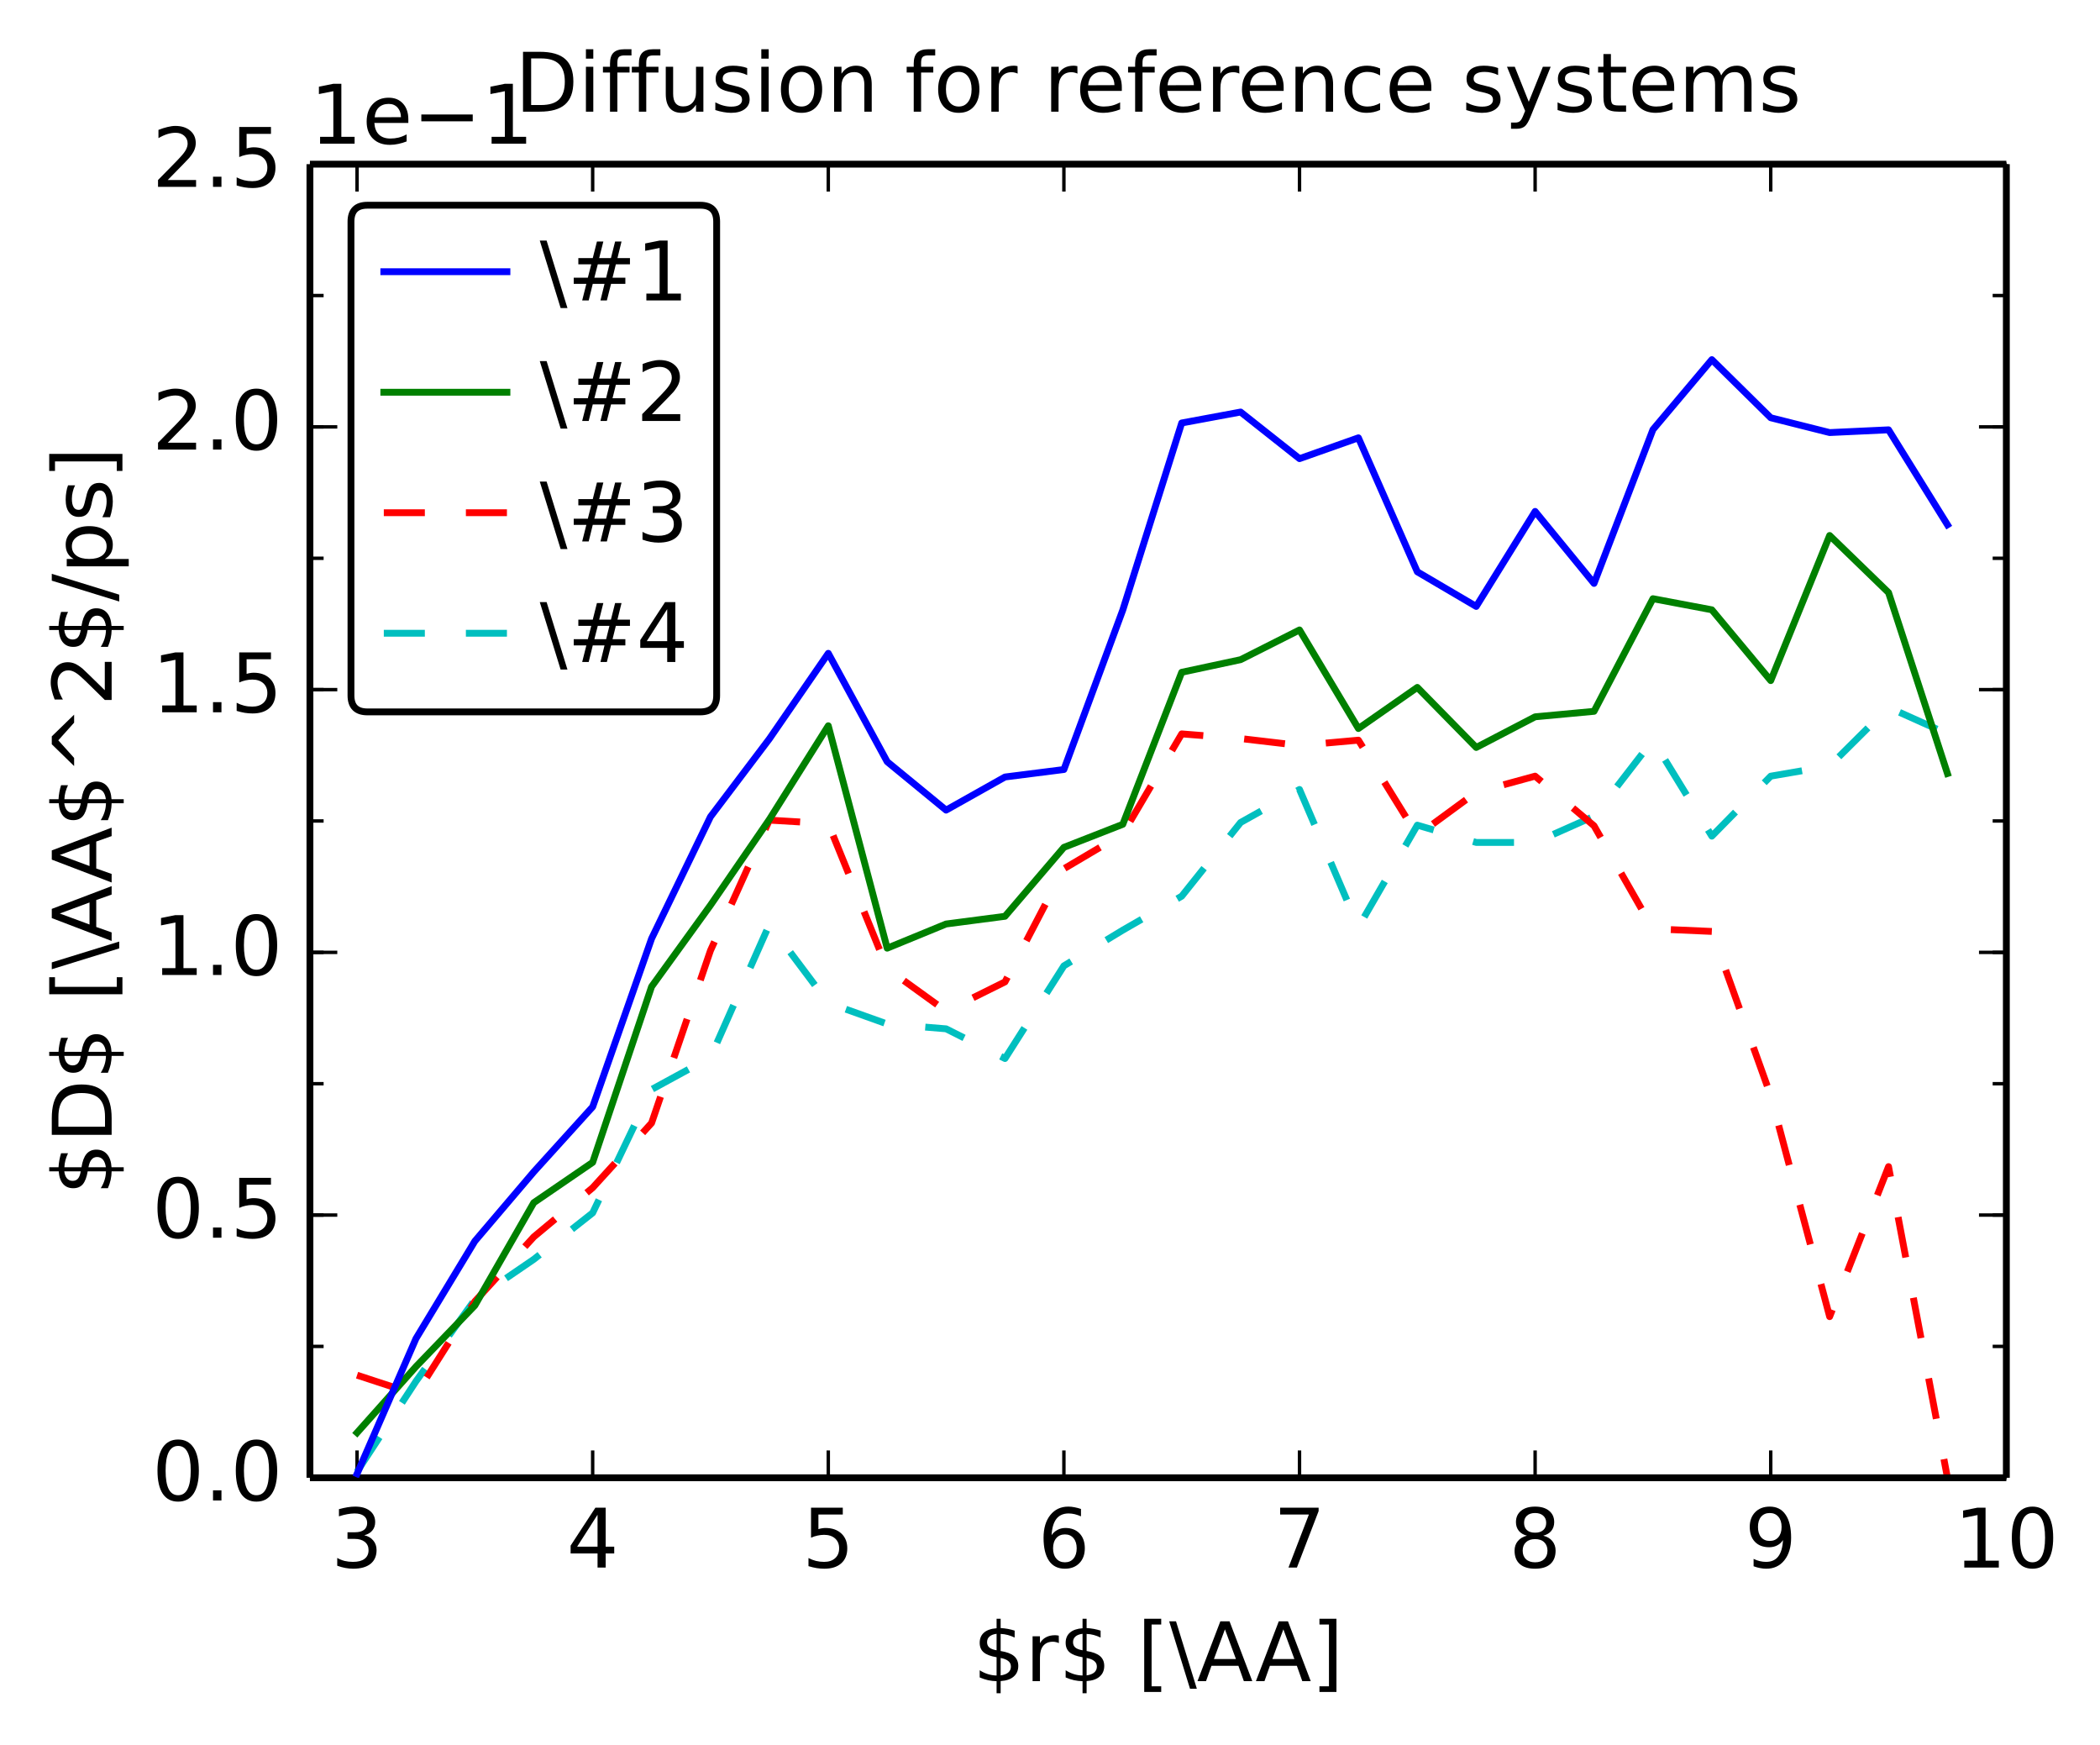
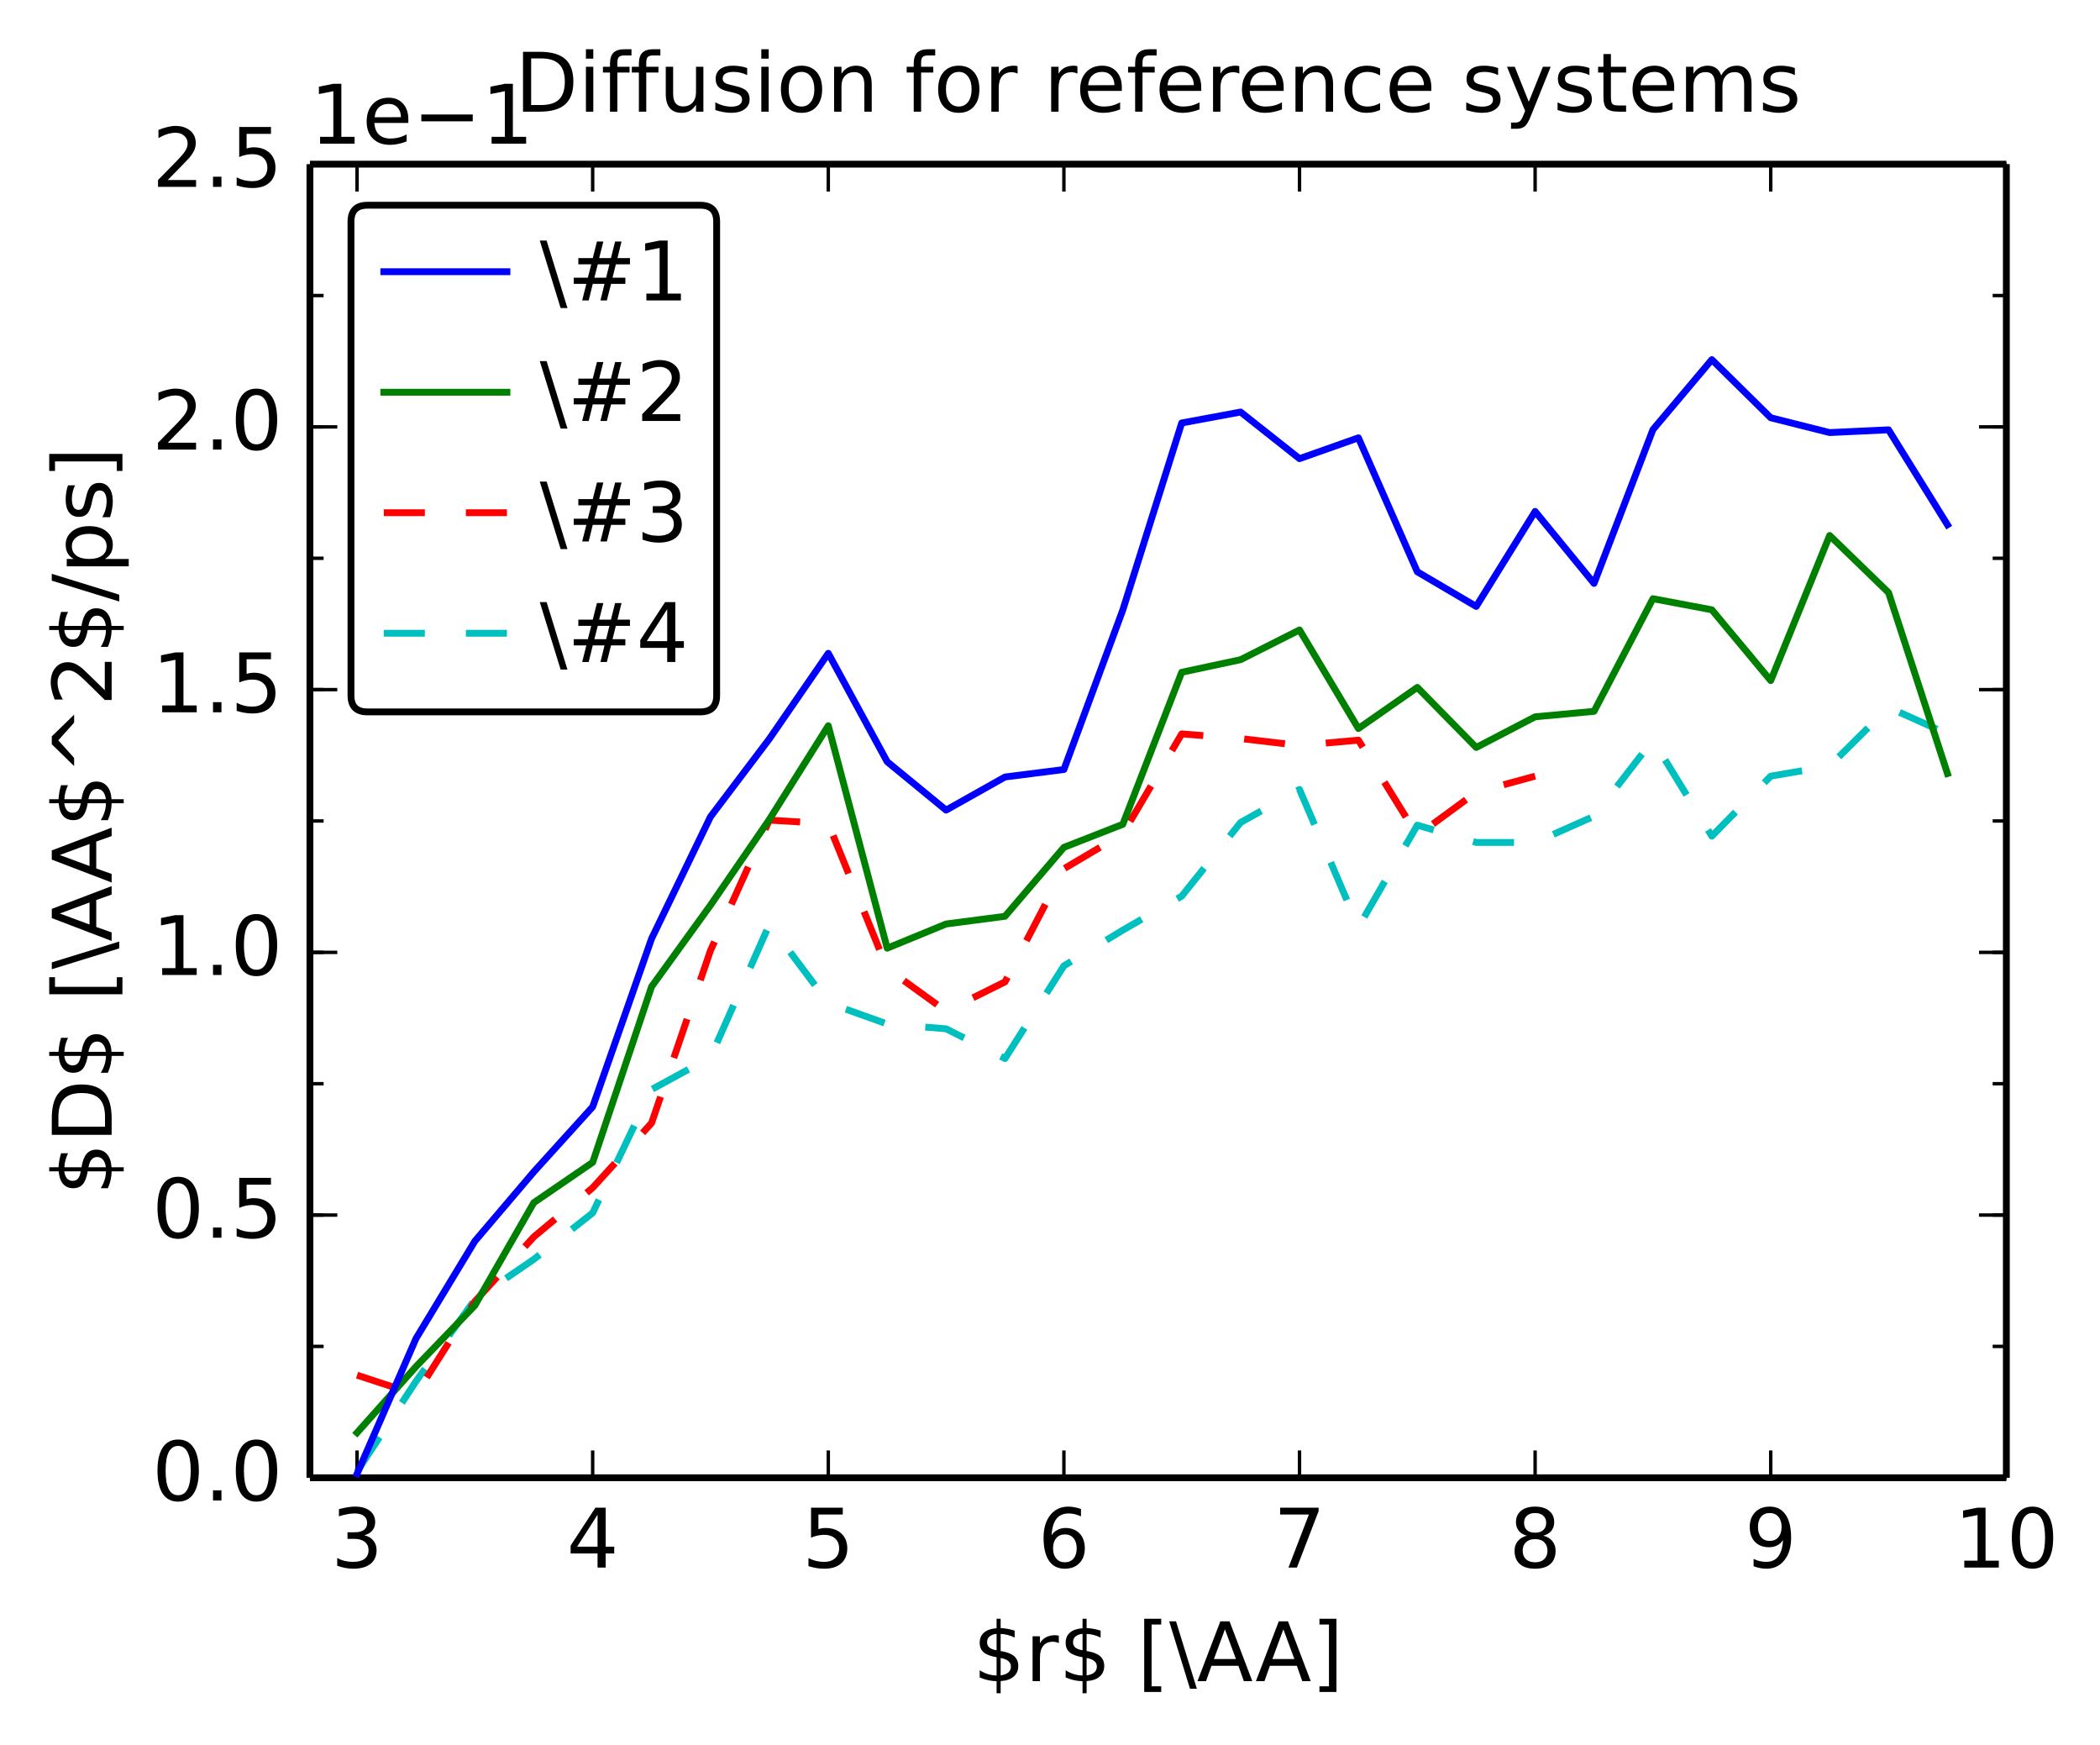
<svg xmlns="http://www.w3.org/2000/svg" xmlns:xlink="http://www.w3.org/1999/xlink" height="255pt" version="1.1" viewBox="0 0 307 255" width="307pt">
  <defs>
    <style type="text/css">
*{stroke-linecap:butt;stroke-linejoin:round;}
  </style>
  </defs>
  <g id="figure_1">
    <g id="patch_1">
      <path d=" M0 255.426 L307.087 255.426 L307.087 0 L0 0 z " style="fill:#ffffff;" />
    </g>
    <g id="axes_1">
      <g id="patch_2">
        <path d=" M45.309 215.998 L293.309 215.998 L293.309 23.998 L45.309 23.998 z " style="fill:#ffffff;" />
      </g>
      <g id="line2d_1">
        <path clip-path="url(#p50756b8c15)" d=" M52.198 215.091 L60.809 201.898 L69.421 189.956 L78.032 184.071 L86.643 177.279 L95.254 159.245 L103.865 154.551 L112.476 135.117 L121.087 146.591 L129.698 149.67 L138.309 150.376 L146.92 154.718 L155.532 141.169 L164.143 135.952 L172.754 130.989 L181.365 120.215 L189.976 115.393 L198.587 135.503 L207.198 120.608 L215.809 123.133 L224.42 123.136 L233.032 119.305 L241.643 108.166 L250.254 122.214 L258.865 113.446 L267.476 111.962 L276.087 103.399 L284.698 107.261" style="fill:none;stroke:#00bfbf;stroke-dasharray:6,6;stroke-dashoffset:0.0;" />
      </g>
      <g id="line2d_2">
-         <path clip-path="url(#p50756b8c15)" d=" M52.198 201.002 L60.809 203.826 L69.421 190.217 L78.032 180.79 L86.643 173.603 L95.254 164.147 L103.865 138.935 L112.476 119.873 L121.087 120.388 L129.698 141.566 L138.309 147.789 L146.92 143.517 L155.532 126.982 L164.143 121.885 L172.754 107.269 L181.365 107.949 L189.976 108.957 L198.587 108.186 L207.198 122.115 L215.809 115.796 L224.42 113.444 L233.032 120.701 L241.643 135.76 L250.254 136.141 L258.865 160.149 L267.476 192.445 L276.087 170.517 L284.698 215.998" style="fill:none;stroke:#ff0000;stroke-dasharray:6,6;stroke-dashoffset:0.0;" />
+         <path clip-path="url(#p50756b8c15)" d=" M52.198 201.002 L60.809 203.826 L69.421 190.217 L78.032 180.79 L86.643 173.603 L95.254 164.147 L103.865 138.935 L112.476 119.873 L121.087 120.388 L129.698 141.566 L138.309 147.789 L146.92 143.517 L155.532 126.982 L164.143 121.885 L172.754 107.269 L181.365 107.949 L189.976 108.957 L198.587 108.186 L207.198 122.115 L215.809 115.796 L224.42 113.444" style="fill:none;stroke:#ff0000;stroke-dasharray:6,6;stroke-dashoffset:0.0;" />
      </g>
      <g id="line2d_3">
        <path clip-path="url(#p50756b8c15)" d=" M52.198 209.409 L60.809 199.75 L69.421 190.809 L78.032 175.79 L86.643 169.895 L95.254 144.211 L103.865 132.308 L112.476 119.773 L121.087 106.08 L129.698 138.59 L138.309 135.054 L146.92 133.929 L155.532 123.852 L164.143 120.483 L172.754 98.264 L181.365 96.42 L189.976 92.076 L198.587 106.483 L207.198 100.474 L215.809 109.251 L224.42 104.772 L233.032 103.97 L241.643 87.507 L250.254 89.132 L258.865 99.478 L267.476 78.269 L276.087 86.615 L284.698 113.062" style="fill:none;stroke:#008000;stroke-linecap:square;" />
      </g>
      <g id="matplotlib.axis_1">
        <g id="xtick_1">
          <g id="line2d_4">
            <defs>
              <path d=" M0 0 L0 -4" id="m93b0483c22" style="stroke:#000000;stroke-width:0.5;" />
            </defs>
            <g>
              <use style="stroke:#000000;stroke-width:0.5;" x="52.198" xlink:href="#m93b0483c22" y="215.998" />
            </g>
          </g>
          <g id="line2d_5">
            <defs>
              <path d=" M0 0 L0 4" id="m741efc42ff" style="stroke:#000000;stroke-width:0.5;" />
            </defs>
            <g>
              <use style="stroke:#000000;stroke-width:0.5;" x="52.198" xlink:href="#m741efc42ff" y="23.998" />
            </g>
          </g>
          <g id="text_1">
            <text style="font-family:DejaVu Sans;font-size:12.0px;font-style:normal;text-anchor:middle;" transform="rotate(-0, 52.19826, 229.1163)" x="52.198" y="229.116">3</text>
          </g>
        </g>
        <g id="xtick_2">
          <g id="line2d_6">
            <g>
              <use style="stroke:#000000;stroke-width:0.5;" x="86.643" xlink:href="#m93b0483c22" y="215.998" />
            </g>
          </g>
          <g id="line2d_7">
            <g>
              <use style="stroke:#000000;stroke-width:0.5;" x="86.643" xlink:href="#m741efc42ff" y="23.998" />
            </g>
          </g>
          <g id="text_2">
            <text style="font-family:DejaVu Sans;font-size:12.0px;font-style:normal;text-anchor:middle;" transform="rotate(-0, 86.64271, 229.1163)" x="86.643" y="229.116">4</text>
          </g>
        </g>
        <g id="xtick_3">
          <g id="line2d_8">
            <g>
              <use style="stroke:#000000;stroke-width:0.5;" x="121.087" xlink:href="#m93b0483c22" y="215.998" />
            </g>
          </g>
          <g id="line2d_9">
            <g>
              <use style="stroke:#000000;stroke-width:0.5;" x="121.087" xlink:href="#m741efc42ff" y="23.998" />
            </g>
          </g>
          <g id="text_3">
            <text style="font-family:DejaVu Sans;font-size:12.0px;font-style:normal;text-anchor:middle;" transform="rotate(-0, 121.0872, 229.1163)" x="121.087" y="229.116">5</text>
          </g>
        </g>
        <g id="xtick_4">
          <g id="line2d_10">
            <g>
              <use style="stroke:#000000;stroke-width:0.5;" x="155.532" xlink:href="#m93b0483c22" y="215.998" />
            </g>
          </g>
          <g id="line2d_11">
            <g>
              <use style="stroke:#000000;stroke-width:0.5;" x="155.532" xlink:href="#m741efc42ff" y="23.998" />
            </g>
          </g>
          <g id="text_4">
            <text style="font-family:DejaVu Sans;font-size:12.0px;font-style:normal;text-anchor:middle;" transform="rotate(-0, 155.5316, 229.1163)" x="155.532" y="229.116">6</text>
          </g>
        </g>
        <g id="xtick_5">
          <g id="line2d_12">
            <g>
              <use style="stroke:#000000;stroke-width:0.5;" x="189.976" xlink:href="#m93b0483c22" y="215.998" />
            </g>
          </g>
          <g id="line2d_13">
            <g>
              <use style="stroke:#000000;stroke-width:0.5;" x="189.976" xlink:href="#m741efc42ff" y="23.998" />
            </g>
          </g>
          <g id="text_5">
            <text style="font-family:DejaVu Sans;font-size:12.0px;font-style:normal;text-anchor:middle;" transform="rotate(-0, 189.976, 229.1163)" x="189.976" y="229.116">7</text>
          </g>
        </g>
        <g id="xtick_6">
          <g id="line2d_14">
            <g>
              <use style="stroke:#000000;stroke-width:0.5;" x="224.42" xlink:href="#m93b0483c22" y="215.998" />
            </g>
          </g>
          <g id="line2d_15">
            <g>
              <use style="stroke:#000000;stroke-width:0.5;" x="224.42" xlink:href="#m741efc42ff" y="23.998" />
            </g>
          </g>
          <g id="text_6">
            <text style="font-family:DejaVu Sans;font-size:12.0px;font-style:normal;text-anchor:middle;" transform="rotate(-0, 224.4205, 229.1163)" x="224.42" y="229.116">8</text>
          </g>
        </g>
        <g id="xtick_7">
          <g id="line2d_16">
            <g>
              <use style="stroke:#000000;stroke-width:0.5;" x="258.865" xlink:href="#m93b0483c22" y="215.998" />
            </g>
          </g>
          <g id="line2d_17">
            <g>
              <use style="stroke:#000000;stroke-width:0.5;" x="258.865" xlink:href="#m741efc42ff" y="23.998" />
            </g>
          </g>
          <g id="text_7">
            <text style="font-family:DejaVu Sans;font-size:12.0px;font-style:normal;text-anchor:middle;" transform="rotate(-0, 258.8649, 229.1163)" x="258.865" y="229.116">9</text>
          </g>
        </g>
        <g id="xtick_8">
          <g id="line2d_18">
            <g>
              <use style="stroke:#000000;stroke-width:0.5;" x="293.309" xlink:href="#m93b0483c22" y="215.998" />
            </g>
          </g>
          <g id="line2d_19">
            <g>
              <use style="stroke:#000000;stroke-width:0.5;" x="293.309" xlink:href="#m741efc42ff" y="23.998" />
            </g>
          </g>
          <g id="text_8">
            <text style="font-family:DejaVu Sans;font-size:12.0px;font-style:normal;text-anchor:middle;" transform="rotate(-0, 293.3094, 229.1163)" x="293.309" y="229.116">10</text>
          </g>
        </g>
        <g id="text_9">
          <text style="font-family:DejaVu Sans;font-size:12.0px;font-style:normal;text-anchor:middle;" transform="rotate(-0, 169.3094, 245.73)" x="169.309" y="245.73">$r$ [\AA]</text>
        </g>
      </g>
      <g id="matplotlib.axis_2">
        <g id="ytick_1">
          <g id="line2d_20">
            <defs>
              <path d=" M0 0 L4 0" id="m728421d6d4" style="stroke:#000000;stroke-width:0.5;" />
            </defs>
            <g>
              <use style="stroke:#000000;stroke-width:0.5;" x="45.309" xlink:href="#m728421d6d4" y="215.998" />
            </g>
          </g>
          <g id="line2d_21">
            <defs>
              <path d=" M0 0 L-4 0" id="mcb0005524f" style="stroke:#000000;stroke-width:0.5;" />
            </defs>
            <g>
              <use style="stroke:#000000;stroke-width:0.5;" x="293.309" xlink:href="#mcb0005524f" y="215.998" />
            </g>
          </g>
          <g id="text_10">
            <text style="font-family:DejaVu Sans;font-size:12.0px;font-style:normal;text-anchor:end;" transform="rotate(-0, 41.30938, 219.3094)" x="41.309" y="219.309">0.0</text>
          </g>
        </g>
        <g id="ytick_2">
          <g id="line2d_22">
            <g>
              <use style="stroke:#000000;stroke-width:0.5;" x="45.309" xlink:href="#m728421d6d4" y="177.598" />
            </g>
          </g>
          <g id="line2d_23">
            <g>
              <use style="stroke:#000000;stroke-width:0.5;" x="293.309" xlink:href="#mcb0005524f" y="177.598" />
            </g>
          </g>
          <g id="text_11">
            <text style="font-family:DejaVu Sans;font-size:12.0px;font-style:normal;text-anchor:end;" transform="rotate(-0, 41.30938, 180.9094)" x="41.309" y="180.909">0.5</text>
          </g>
        </g>
        <g id="ytick_3">
          <g id="line2d_24">
            <g>
              <use style="stroke:#000000;stroke-width:0.5;" x="45.309" xlink:href="#m728421d6d4" y="139.198" />
            </g>
          </g>
          <g id="line2d_25">
            <g>
              <use style="stroke:#000000;stroke-width:0.5;" x="293.309" xlink:href="#mcb0005524f" y="139.198" />
            </g>
          </g>
          <g id="text_12">
            <text style="font-family:DejaVu Sans;font-size:12.0px;font-style:normal;text-anchor:end;" transform="rotate(-0, 41.30938, 142.5094)" x="41.309" y="142.509">1.0</text>
          </g>
        </g>
        <g id="ytick_4">
          <g id="line2d_26">
            <g>
              <use style="stroke:#000000;stroke-width:0.5;" x="45.309" xlink:href="#m728421d6d4" y="100.798" />
            </g>
          </g>
          <g id="line2d_27">
            <g>
              <use style="stroke:#000000;stroke-width:0.5;" x="293.309" xlink:href="#mcb0005524f" y="100.798" />
            </g>
          </g>
          <g id="text_13">
            <text style="font-family:DejaVu Sans;font-size:12.0px;font-style:normal;text-anchor:end;" transform="rotate(-0, 41.30938, 104.1094)" x="41.309" y="104.109">1.5</text>
          </g>
        </g>
        <g id="ytick_5">
          <g id="line2d_28">
            <g>
              <use style="stroke:#000000;stroke-width:0.5;" x="45.309" xlink:href="#m728421d6d4" y="62.398" />
            </g>
          </g>
          <g id="line2d_29">
            <g>
              <use style="stroke:#000000;stroke-width:0.5;" x="293.309" xlink:href="#mcb0005524f" y="62.398" />
            </g>
          </g>
          <g id="text_14">
            <text style="font-family:DejaVu Sans;font-size:12.0px;font-style:normal;text-anchor:end;" transform="rotate(-0, 41.30938, 65.70937)" x="41.309" y="65.709">2.0</text>
          </g>
        </g>
        <g id="ytick_6">
          <g id="line2d_30">
            <g>
              <use style="stroke:#000000;stroke-width:0.5;" x="45.309" xlink:href="#m728421d6d4" y="23.998" />
            </g>
          </g>
          <g id="line2d_31">
            <g>
              <use style="stroke:#000000;stroke-width:0.5;" x="293.309" xlink:href="#mcb0005524f" y="23.998" />
            </g>
          </g>
          <g id="text_15">
            <text style="font-family:DejaVu Sans;font-size:12.0px;font-style:normal;text-anchor:end;" transform="rotate(-0, 41.30938, 27.30937)" x="41.309" y="27.309">2.5</text>
          </g>
        </g>
        <g id="ytick_7">
          <g id="line2d_32">
            <defs>
              <path d=" M0 0 L2 0" id="mf0c55a9a47" style="stroke:#000000;stroke-width:0.5;" />
            </defs>
            <g>
              <use style="stroke:#000000;stroke-width:0.5;" x="45.309" xlink:href="#mf0c55a9a47" y="215.998" />
            </g>
          </g>
          <g id="line2d_33">
            <defs>
              <path d=" M0 0 L-2 0" id="ma4f294b3af" style="stroke:#000000;stroke-width:0.5;" />
            </defs>
            <g>
              <use style="stroke:#000000;stroke-width:0.5;" x="293.309" xlink:href="#ma4f294b3af" y="215.998" />
            </g>
          </g>
        </g>
        <g id="ytick_8">
          <g id="line2d_34">
            <g>
              <use style="stroke:#000000;stroke-width:0.5;" x="45.309" xlink:href="#mf0c55a9a47" y="196.798" />
            </g>
          </g>
          <g id="line2d_35">
            <g>
              <use style="stroke:#000000;stroke-width:0.5;" x="293.309" xlink:href="#ma4f294b3af" y="196.798" />
            </g>
          </g>
        </g>
        <g id="ytick_9">
          <g id="line2d_36">
            <g>
              <use style="stroke:#000000;stroke-width:0.5;" x="45.309" xlink:href="#mf0c55a9a47" y="177.598" />
            </g>
          </g>
          <g id="line2d_37">
            <g>
              <use style="stroke:#000000;stroke-width:0.5;" x="293.309" xlink:href="#ma4f294b3af" y="177.598" />
            </g>
          </g>
        </g>
        <g id="ytick_10">
          <g id="line2d_38">
            <g>
              <use style="stroke:#000000;stroke-width:0.5;" x="45.309" xlink:href="#mf0c55a9a47" y="158.398" />
            </g>
          </g>
          <g id="line2d_39">
            <g>
              <use style="stroke:#000000;stroke-width:0.5;" x="293.309" xlink:href="#ma4f294b3af" y="158.398" />
            </g>
          </g>
        </g>
        <g id="ytick_11">
          <g id="line2d_40">
            <g>
              <use style="stroke:#000000;stroke-width:0.5;" x="45.309" xlink:href="#mf0c55a9a47" y="139.198" />
            </g>
          </g>
          <g id="line2d_41">
            <g>
              <use style="stroke:#000000;stroke-width:0.5;" x="293.309" xlink:href="#ma4f294b3af" y="139.198" />
            </g>
          </g>
        </g>
        <g id="ytick_12">
          <g id="line2d_42">
            <g>
              <use style="stroke:#000000;stroke-width:0.5;" x="45.309" xlink:href="#mf0c55a9a47" y="119.998" />
            </g>
          </g>
          <g id="line2d_43">
            <g>
              <use style="stroke:#000000;stroke-width:0.5;" x="293.309" xlink:href="#ma4f294b3af" y="119.998" />
            </g>
          </g>
        </g>
        <g id="ytick_13">
          <g id="line2d_44">
            <g>
              <use style="stroke:#000000;stroke-width:0.5;" x="45.309" xlink:href="#mf0c55a9a47" y="100.798" />
            </g>
          </g>
          <g id="line2d_45">
            <g>
              <use style="stroke:#000000;stroke-width:0.5;" x="293.309" xlink:href="#ma4f294b3af" y="100.798" />
            </g>
          </g>
        </g>
        <g id="ytick_14">
          <g id="line2d_46">
            <g>
              <use style="stroke:#000000;stroke-width:0.5;" x="45.309" xlink:href="#mf0c55a9a47" y="81.598" />
            </g>
          </g>
          <g id="line2d_47">
            <g>
              <use style="stroke:#000000;stroke-width:0.5;" x="293.309" xlink:href="#ma4f294b3af" y="81.598" />
            </g>
          </g>
        </g>
        <g id="ytick_15">
          <g id="line2d_48">
            <g>
              <use style="stroke:#000000;stroke-width:0.5;" x="45.309" xlink:href="#mf0c55a9a47" y="62.398" />
            </g>
          </g>
          <g id="line2d_49">
            <g>
              <use style="stroke:#000000;stroke-width:0.5;" x="293.309" xlink:href="#ma4f294b3af" y="62.398" />
            </g>
          </g>
        </g>
        <g id="ytick_16">
          <g id="line2d_50">
            <g>
              <use style="stroke:#000000;stroke-width:0.5;" x="45.309" xlink:href="#mf0c55a9a47" y="43.198" />
            </g>
          </g>
          <g id="line2d_51">
            <g>
              <use style="stroke:#000000;stroke-width:0.5;" x="293.309" xlink:href="#ma4f294b3af" y="43.198" />
            </g>
          </g>
        </g>
        <g id="ytick_17">
          <g id="line2d_52">
            <g>
              <use style="stroke:#000000;stroke-width:0.5;" x="45.309" xlink:href="#mf0c55a9a47" y="23.998" />
            </g>
          </g>
          <g id="line2d_53">
            <g>
              <use style="stroke:#000000;stroke-width:0.5;" x="293.309" xlink:href="#ma4f294b3af" y="23.998" />
            </g>
          </g>
        </g>
        <g id="text_16">
          <text style="font-family:DejaVu Sans;font-size:12.0px;font-style:normal;text-anchor:middle;" transform="rotate(-90, 16.31812, 119.9981)" x="16.318" y="119.998">$D$ [\AA$^2$/ps]</text>
        </g>
        <g id="text_17">
          <text style="font-family:DejaVu Sans;font-size:12.0px;font-style:normal;text-anchor:start;" transform="rotate(-0, 45.30938, 20.99813)" x="45.309" y="20.998">1e−1</text>
        </g>
      </g>
      <g id="patch_3">
        <path d=" M45.309 23.998 L293.309 23.998" style="fill:none;stroke:#000000;" />
      </g>
      <g id="patch_4">
        <path d=" M293.309 215.998 L293.309 23.998" style="fill:none;stroke:#000000;" />
      </g>
      <g id="patch_5">
        <path d=" M45.309 215.998 L293.309 215.998" style="fill:none;stroke:#000000;" />
      </g>
      <g id="patch_6">
        <path d=" M45.309 215.998 L45.309 23.998" style="fill:none;stroke:#000000;" />
      </g>
      <g id="line2d_54">
        <path clip-path="url(#p50756b8c15)" d=" M52.198 215.416 L60.809 195.652 L69.421 181.409 L78.032 171.284 L86.643 161.777 L95.254 137.195 L103.865 119.379 L112.476 107.99 L121.087 95.492 L129.698 111.336 L138.309 118.41 L146.92 113.569 L155.532 112.476 L164.143 89.157 L172.754 61.824 L181.365 60.225 L189.976 67.038 L198.587 63.993 L207.198 83.577 L215.809 88.638 L224.42 74.752 L233.032 85.273 L241.643 62.794 L250.254 52.568 L258.865 61.06 L267.476 63.226 L276.087 62.824 L284.698 76.699" style="fill:none;stroke:#0000ff;stroke-linecap:square;" />
      </g>
      <g id="text_18">
        <text style="font-family:DejaVu Sans;font-size:12.0px;font-style:normal;text-anchor:middle;" transform="rotate(-0, 169.3094, 16.31812)" x="169.309" y="16.318">Diffusion for reference systems</text>
      </g>
      <g id="legend_1">
        <g id="patch_7">
          <path d=" M53.709 104.053 L102.369 104.053 Q104.769 104.053 104.769 101.653 L104.769 32.398 Q104.769 29.998 102.369 29.998 L53.709 29.998 Q51.309 29.998 51.309 32.398 L51.309 101.653 Q51.309 104.053 53.709 104.053 z " style="fill:#ffffff;stroke:#000000;" />
        </g>
        <g id="line2d_55">
          <path d=" M56.109 39.716 L74.109 39.716" style="fill:none;stroke:#0000ff;stroke-linecap:square;" />
        </g>
        <g id="line2d_56" />
        <g id="text_19">
          <text style="font-family:DejaVu Sans;font-size:12.0px;font-style:normal;text-anchor:start;" transform="rotate(-0, 78.90937, 43.91625)" x="78.909" y="43.916">\#1</text>
        </g>
        <g id="line2d_57">
          <path d=" M56.109 57.33 L74.109 57.33" style="fill:none;stroke:#008000;stroke-linecap:square;" />
        </g>
        <g id="line2d_58" />
        <g id="text_20">
          <text style="font-family:DejaVu Sans;font-size:12.0px;font-style:normal;text-anchor:start;" transform="rotate(-0, 78.90937, 61.53)" x="78.909" y="61.53">\#2</text>
        </g>
        <g id="line2d_59">
          <path d=" M56.109 74.944 L74.109 74.944" style="fill:none;stroke:#ff0000;stroke-dasharray:6,6;stroke-dashoffset:0.0;" />
        </g>
        <g id="line2d_60" />
        <g id="text_21">
          <text style="font-family:DejaVu Sans;font-size:12.0px;font-style:normal;text-anchor:start;" transform="rotate(-0, 78.90937, 79.14375)" x="78.909" y="79.144">\#3</text>
        </g>
        <g id="line2d_61">
          <path d=" M56.109 92.558 L74.109 92.558" style="fill:none;stroke:#00bfbf;stroke-dasharray:6,6;stroke-dashoffset:0.0;" />
        </g>
        <g id="line2d_62" />
        <g id="text_22">
          <text style="font-family:DejaVu Sans;font-size:12.0px;font-style:normal;text-anchor:start;" transform="rotate(-0, 78.90937, 96.7575)" x="78.909" y="96.757">\#4</text>
        </g>
      </g>
    </g>
  </g>
  <defs>
    <clipPath id="p50756b8c15">
      <rect height="192.0" width="248.0" x="45.309" y="23.998" />
    </clipPath>
  </defs>
</svg>
